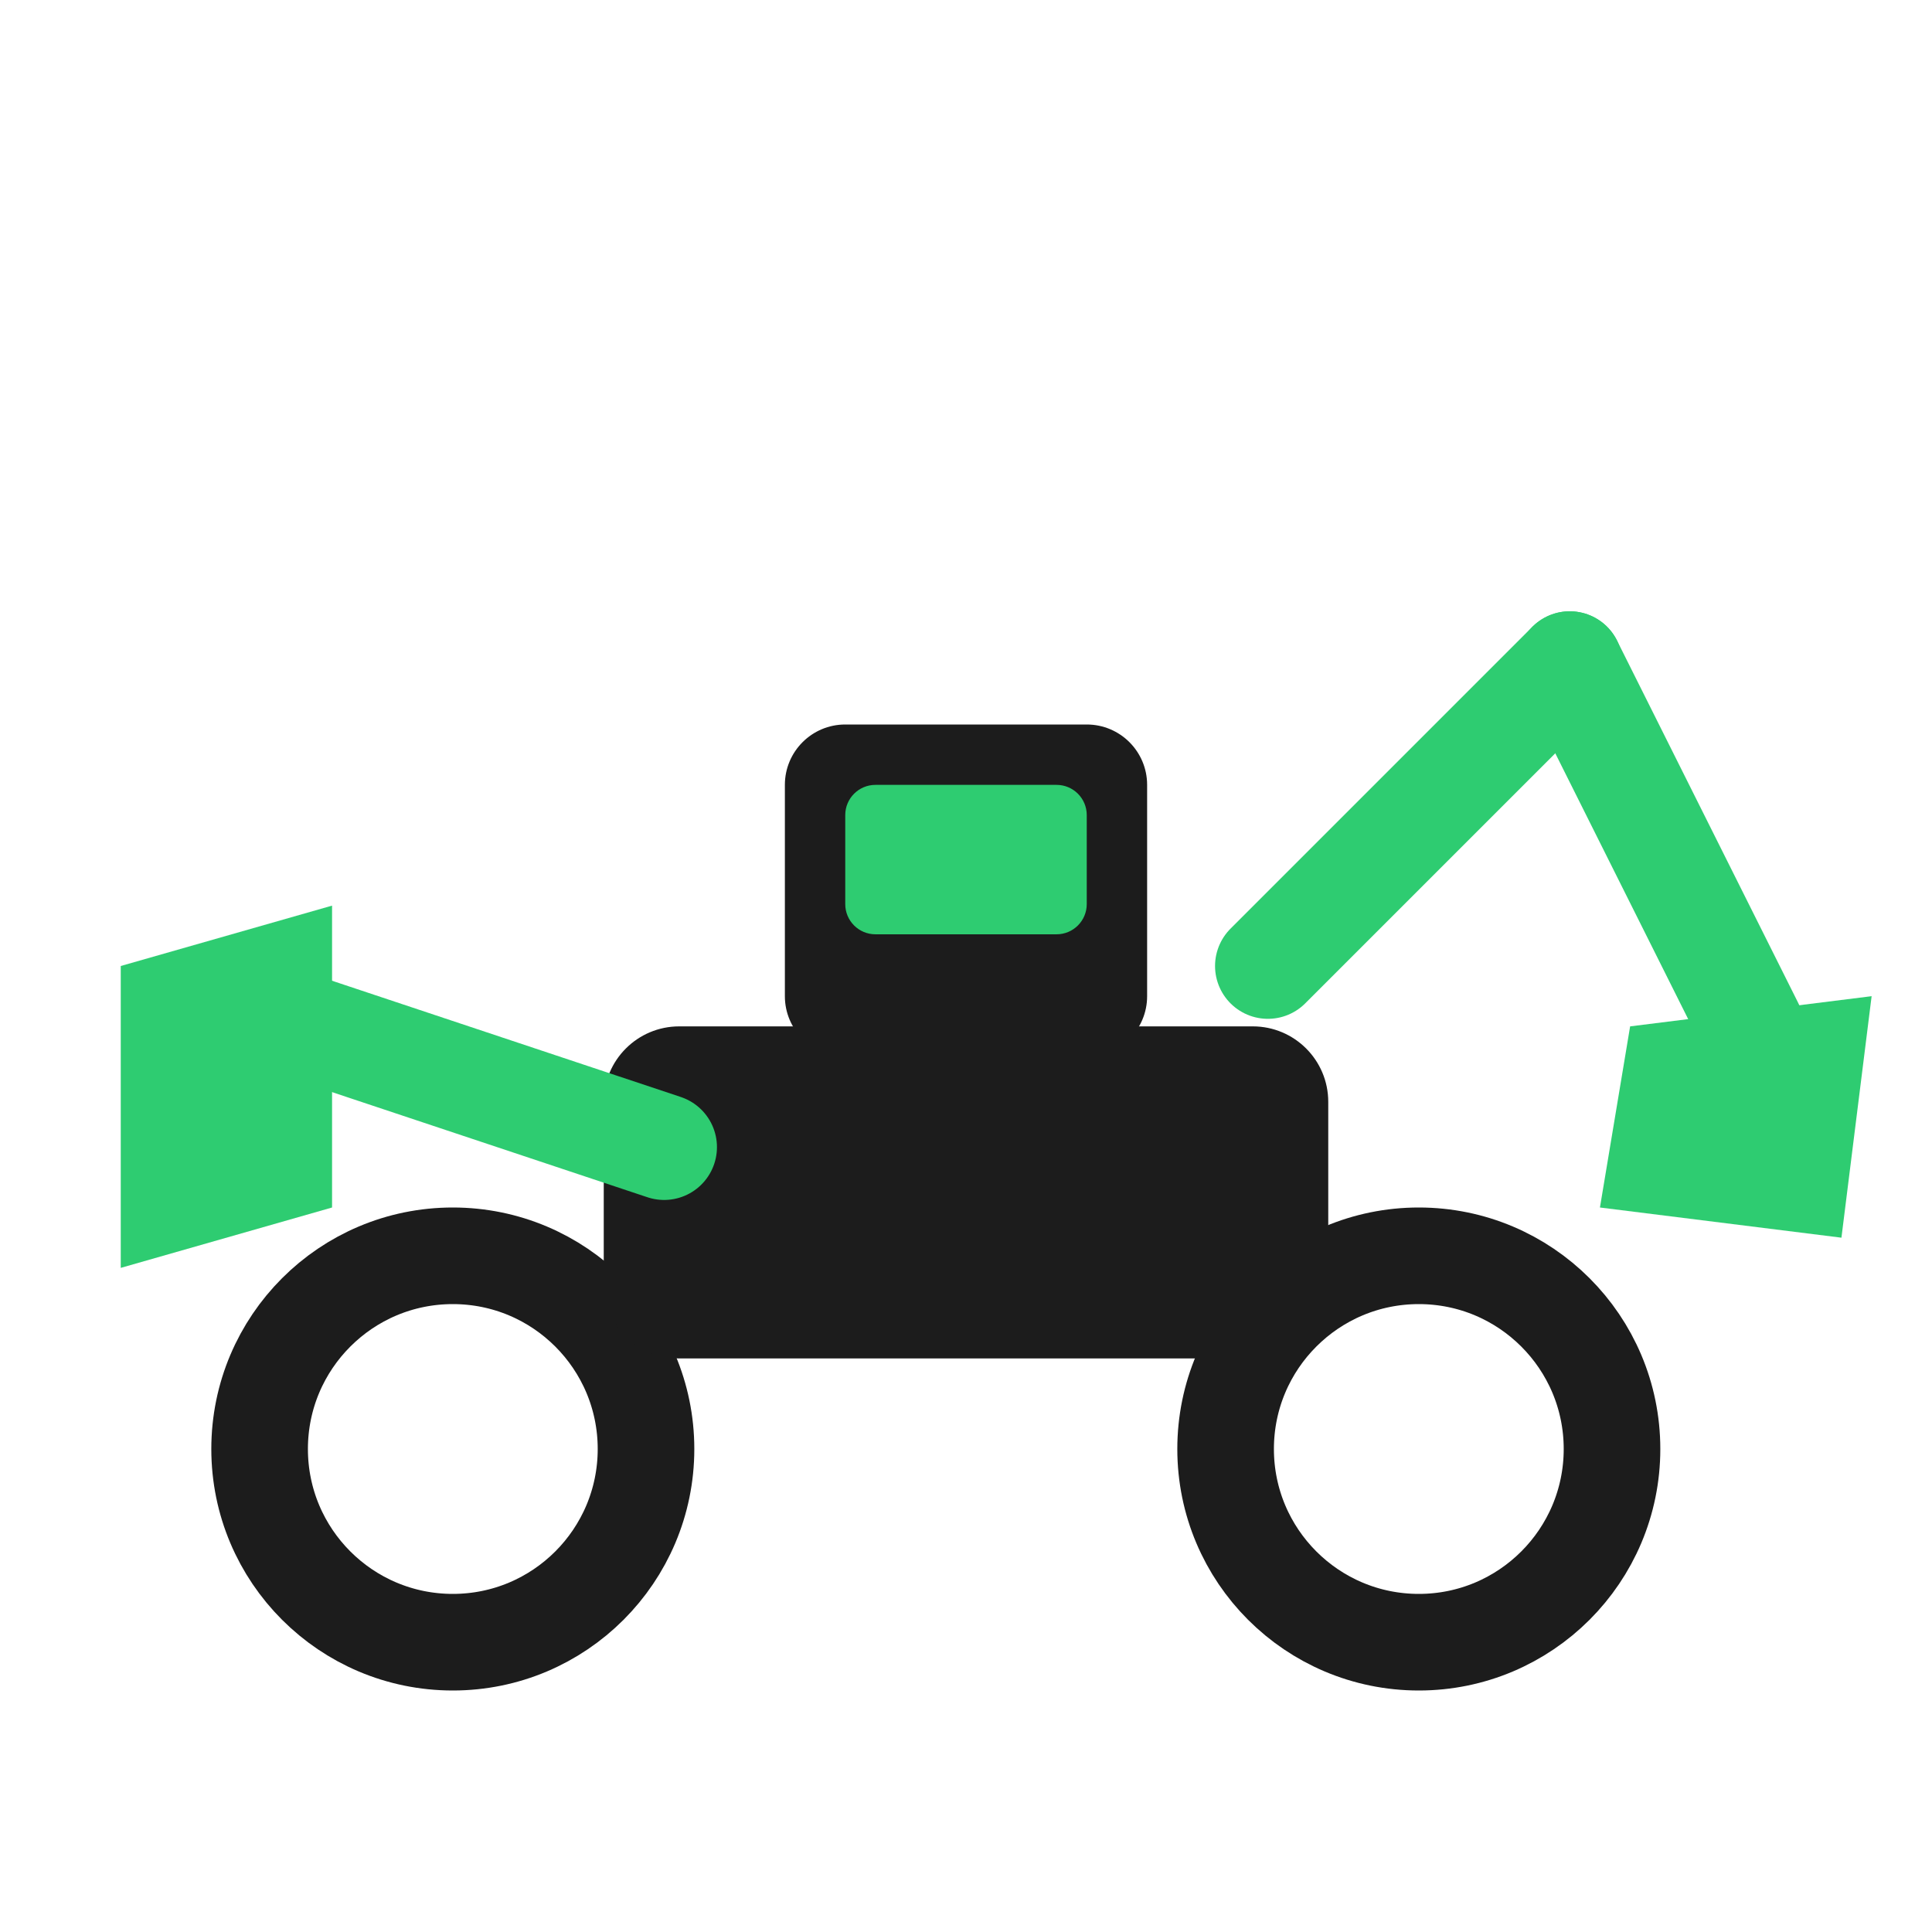
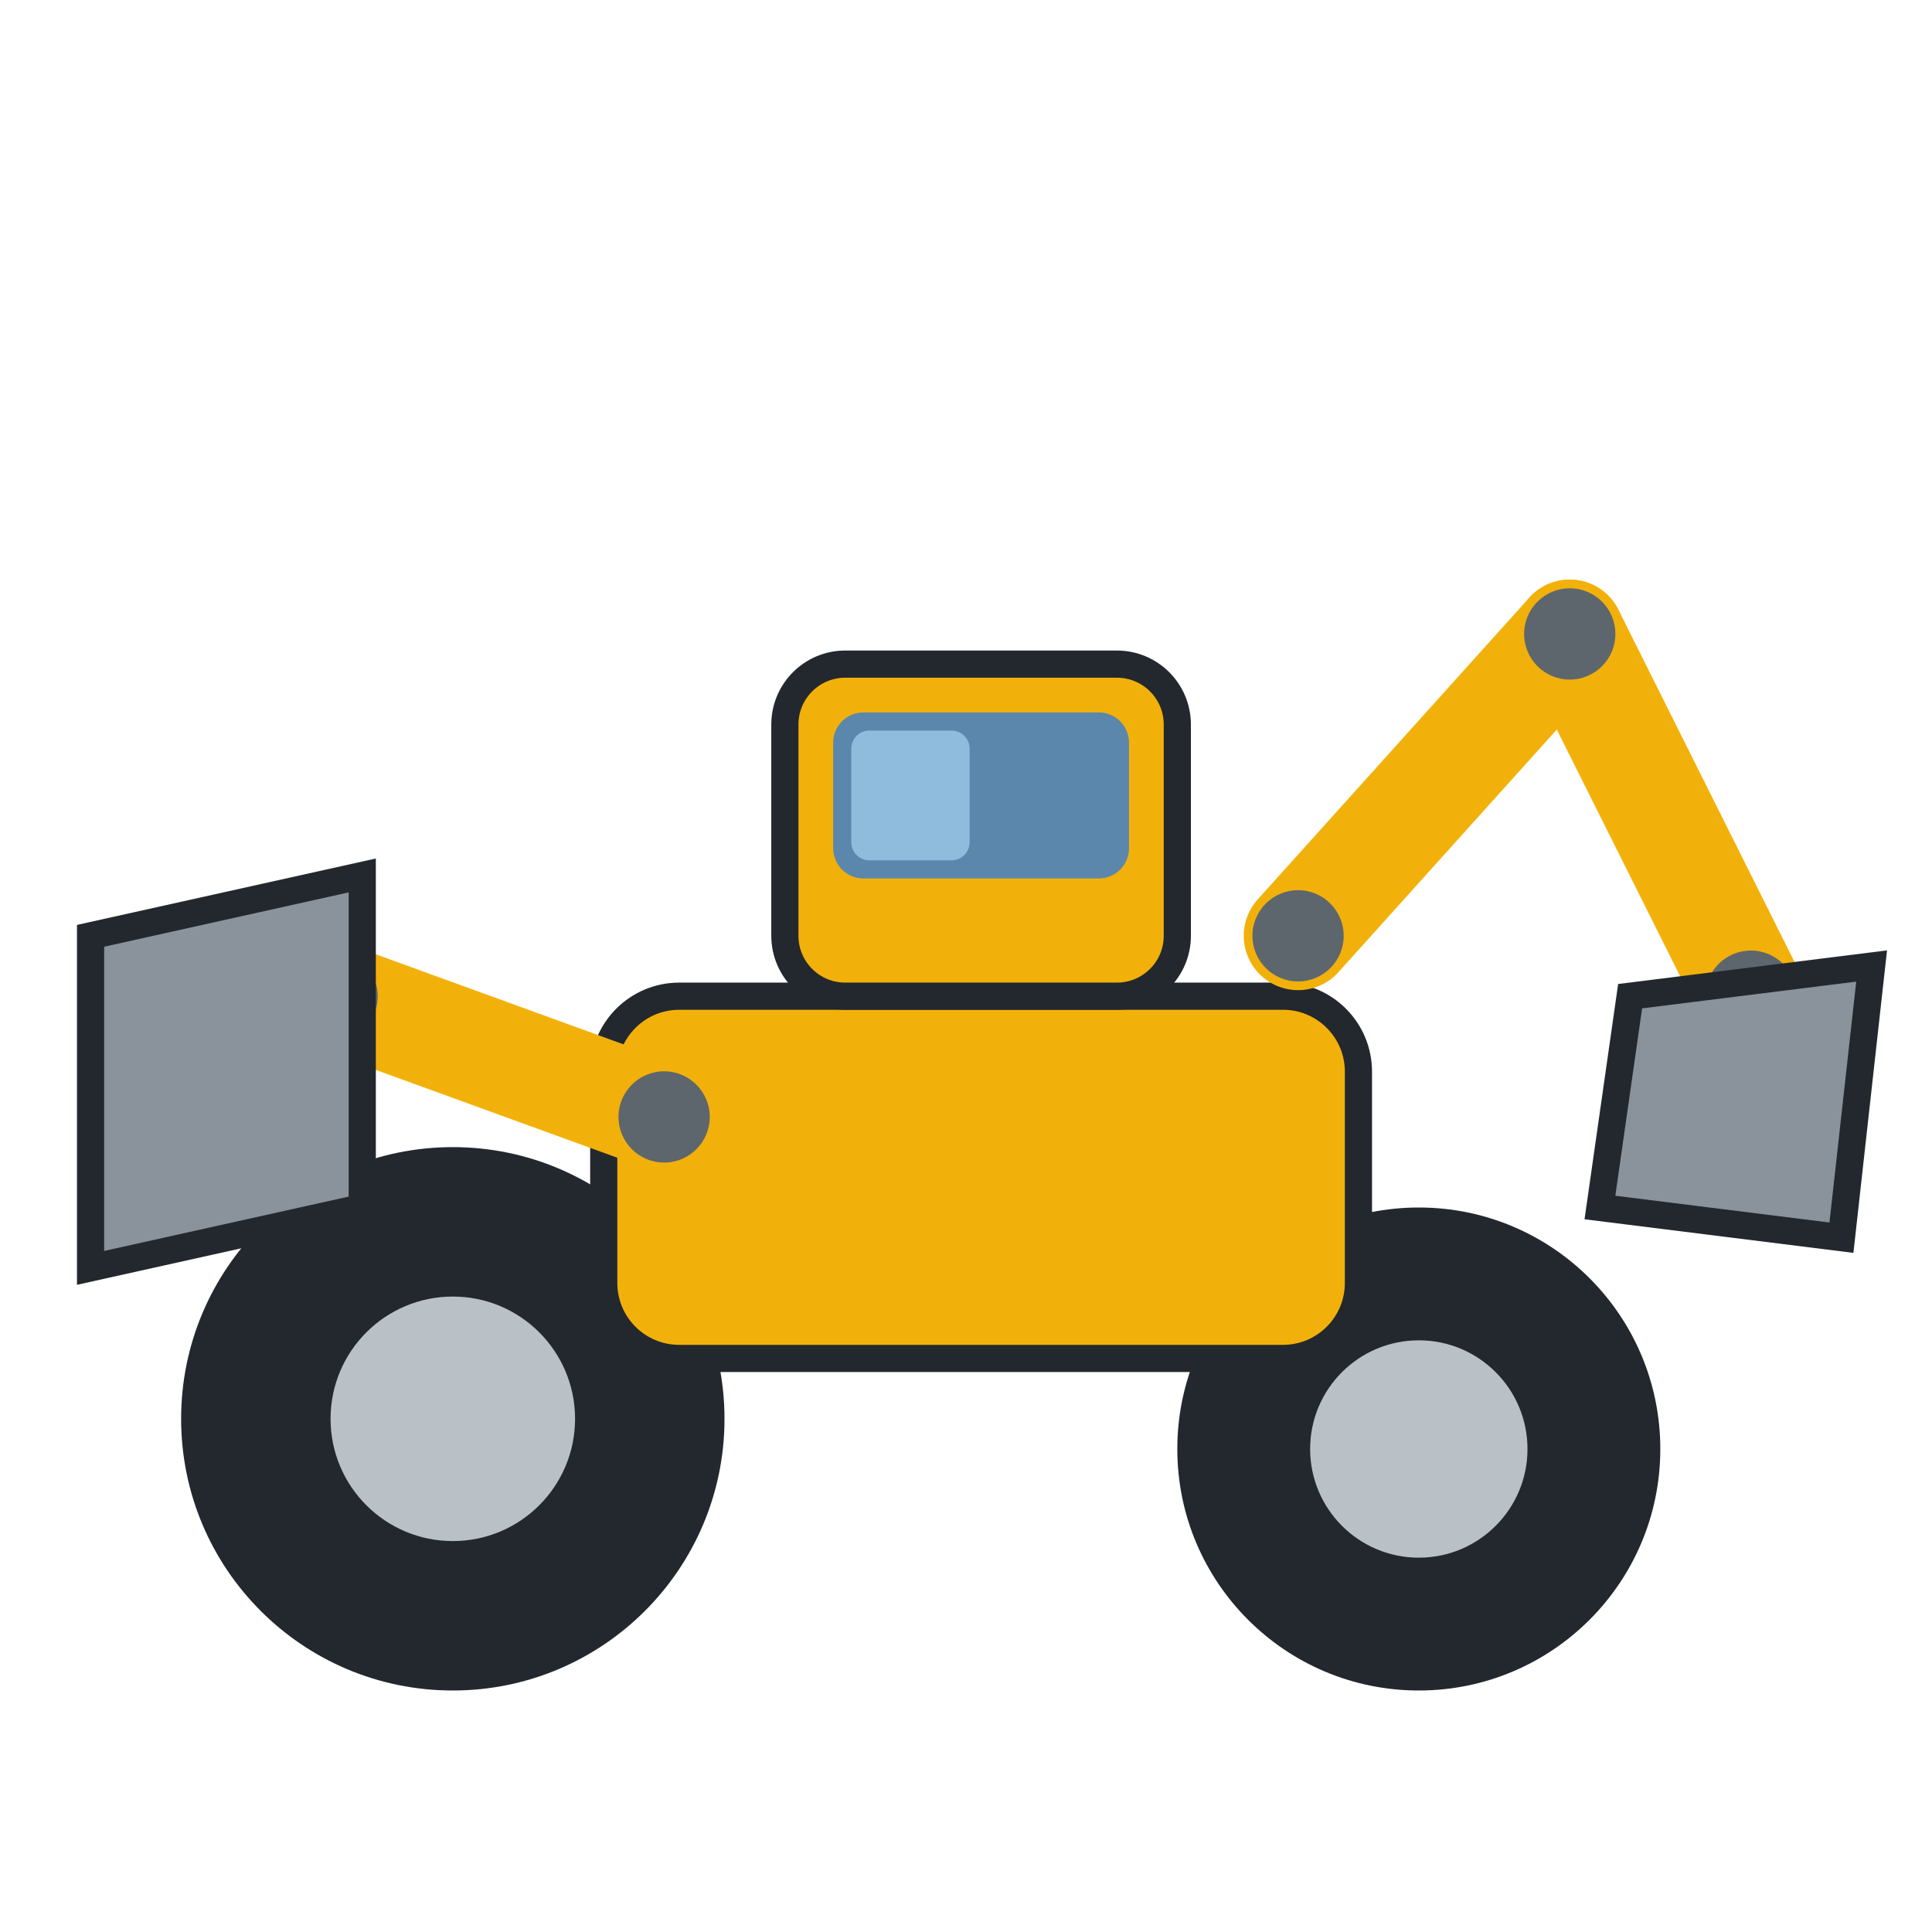
<svg xmlns="http://www.w3.org/2000/svg" viewBox="0 0 64 64">
-   <circle cx="15" cy="48" r="6.4" fill="none" stroke="#1C1C1C" stroke-width="3.2" />
-   <circle cx="47" cy="48" r="6.4" fill="none" stroke="#1C1C1C" stroke-width="3.2" />
-   <rect x="20" y="34" width="24" height="11" rx="2.5" fill="#1C1C1C" />
-   <rect x="26" y="24" width="12" height="11" rx="2" fill="#1C1C1C" />
-   <rect x="28" y="26" width="8" height="4.95" rx="1" fill="#2ECC71" />
-   <line x1="22" y1="38" x2="10" y2="34" stroke="#2ECC71" stroke-width="3.5" stroke-linecap="round" />
-   <polygon points="11,30 4,32 4,42 11,40" fill="#2ECC71" />
-   <line x1="42" y1="32" x2="52" y2="22" stroke="#2ECC71" stroke-width="3.5" stroke-linecap="round" />
-   <line x1="52" y1="22" x2="58" y2="34" stroke="#2ECC71" stroke-width="3.5" stroke-linecap="round" />
-   <polygon points="54,34 62,33 61,41 53,40" fill="#2ECC71" />
+   <circle cx="15" cy="47" r="9" fill="#23282E" />
+   <circle cx="15" cy="47" r="4.05" fill="#B9C0C6" />
+   <circle cx="47" cy="48" r="8" fill="#23282E" />
+   <circle cx="47" cy="48" r="3.6" fill="#B9C0C6" />
+   <rect x="20" y="33" width="25" height="12" rx="2.5" fill="#F2B10A" stroke="#23282E" stroke-width="0.9" />
+   <rect x="26" y="22" width="13" height="11" rx="2" fill="#F2B10A" stroke="#23282E" stroke-width="0.9" />
+   <rect x="27.6" y="23.6" width="9.8" height="5.5" rx="1" fill="#5B87AD" />
+   <rect x="28.2" y="24.2" width="3.92" height="4.3" rx="0.6" fill="#8FBCDC" />
+   <line x1="22" y1="37" x2="11" y2="33" stroke="#F2B10A" stroke-width="3.6" stroke-linecap="round" />
+   <circle cx="22" cy="37" r="1.512" fill="#5E666D" />
+   <circle cx="11" cy="33" r="1.512" fill="#5E666D" />
+   <polygon points="12,29 3,31 3,42 12,40" fill="#8A939B" stroke="#23282E" stroke-width="0.9" />
+   <line x1="43" y1="31" x2="52" y2="21" stroke="#F2B10A" stroke-width="3.6" stroke-linecap="round" />
+   <line x1="52" y1="21" x2="58" y2="33" stroke="#F2B10A" stroke-width="3.6" stroke-linecap="round" />
+   <circle cx="43" cy="31" r="1.512" fill="#5E666D" />
+   <circle cx="52" cy="21" r="1.512" fill="#5E666D" />
+   <circle cx="58" cy="33" r="1.512" fill="#5E666D" />
+   <polygon points="54,33 62,32 61,41 53,40" fill="#8A939B" stroke="#23282E" stroke-width="0.9" />
</svg>
